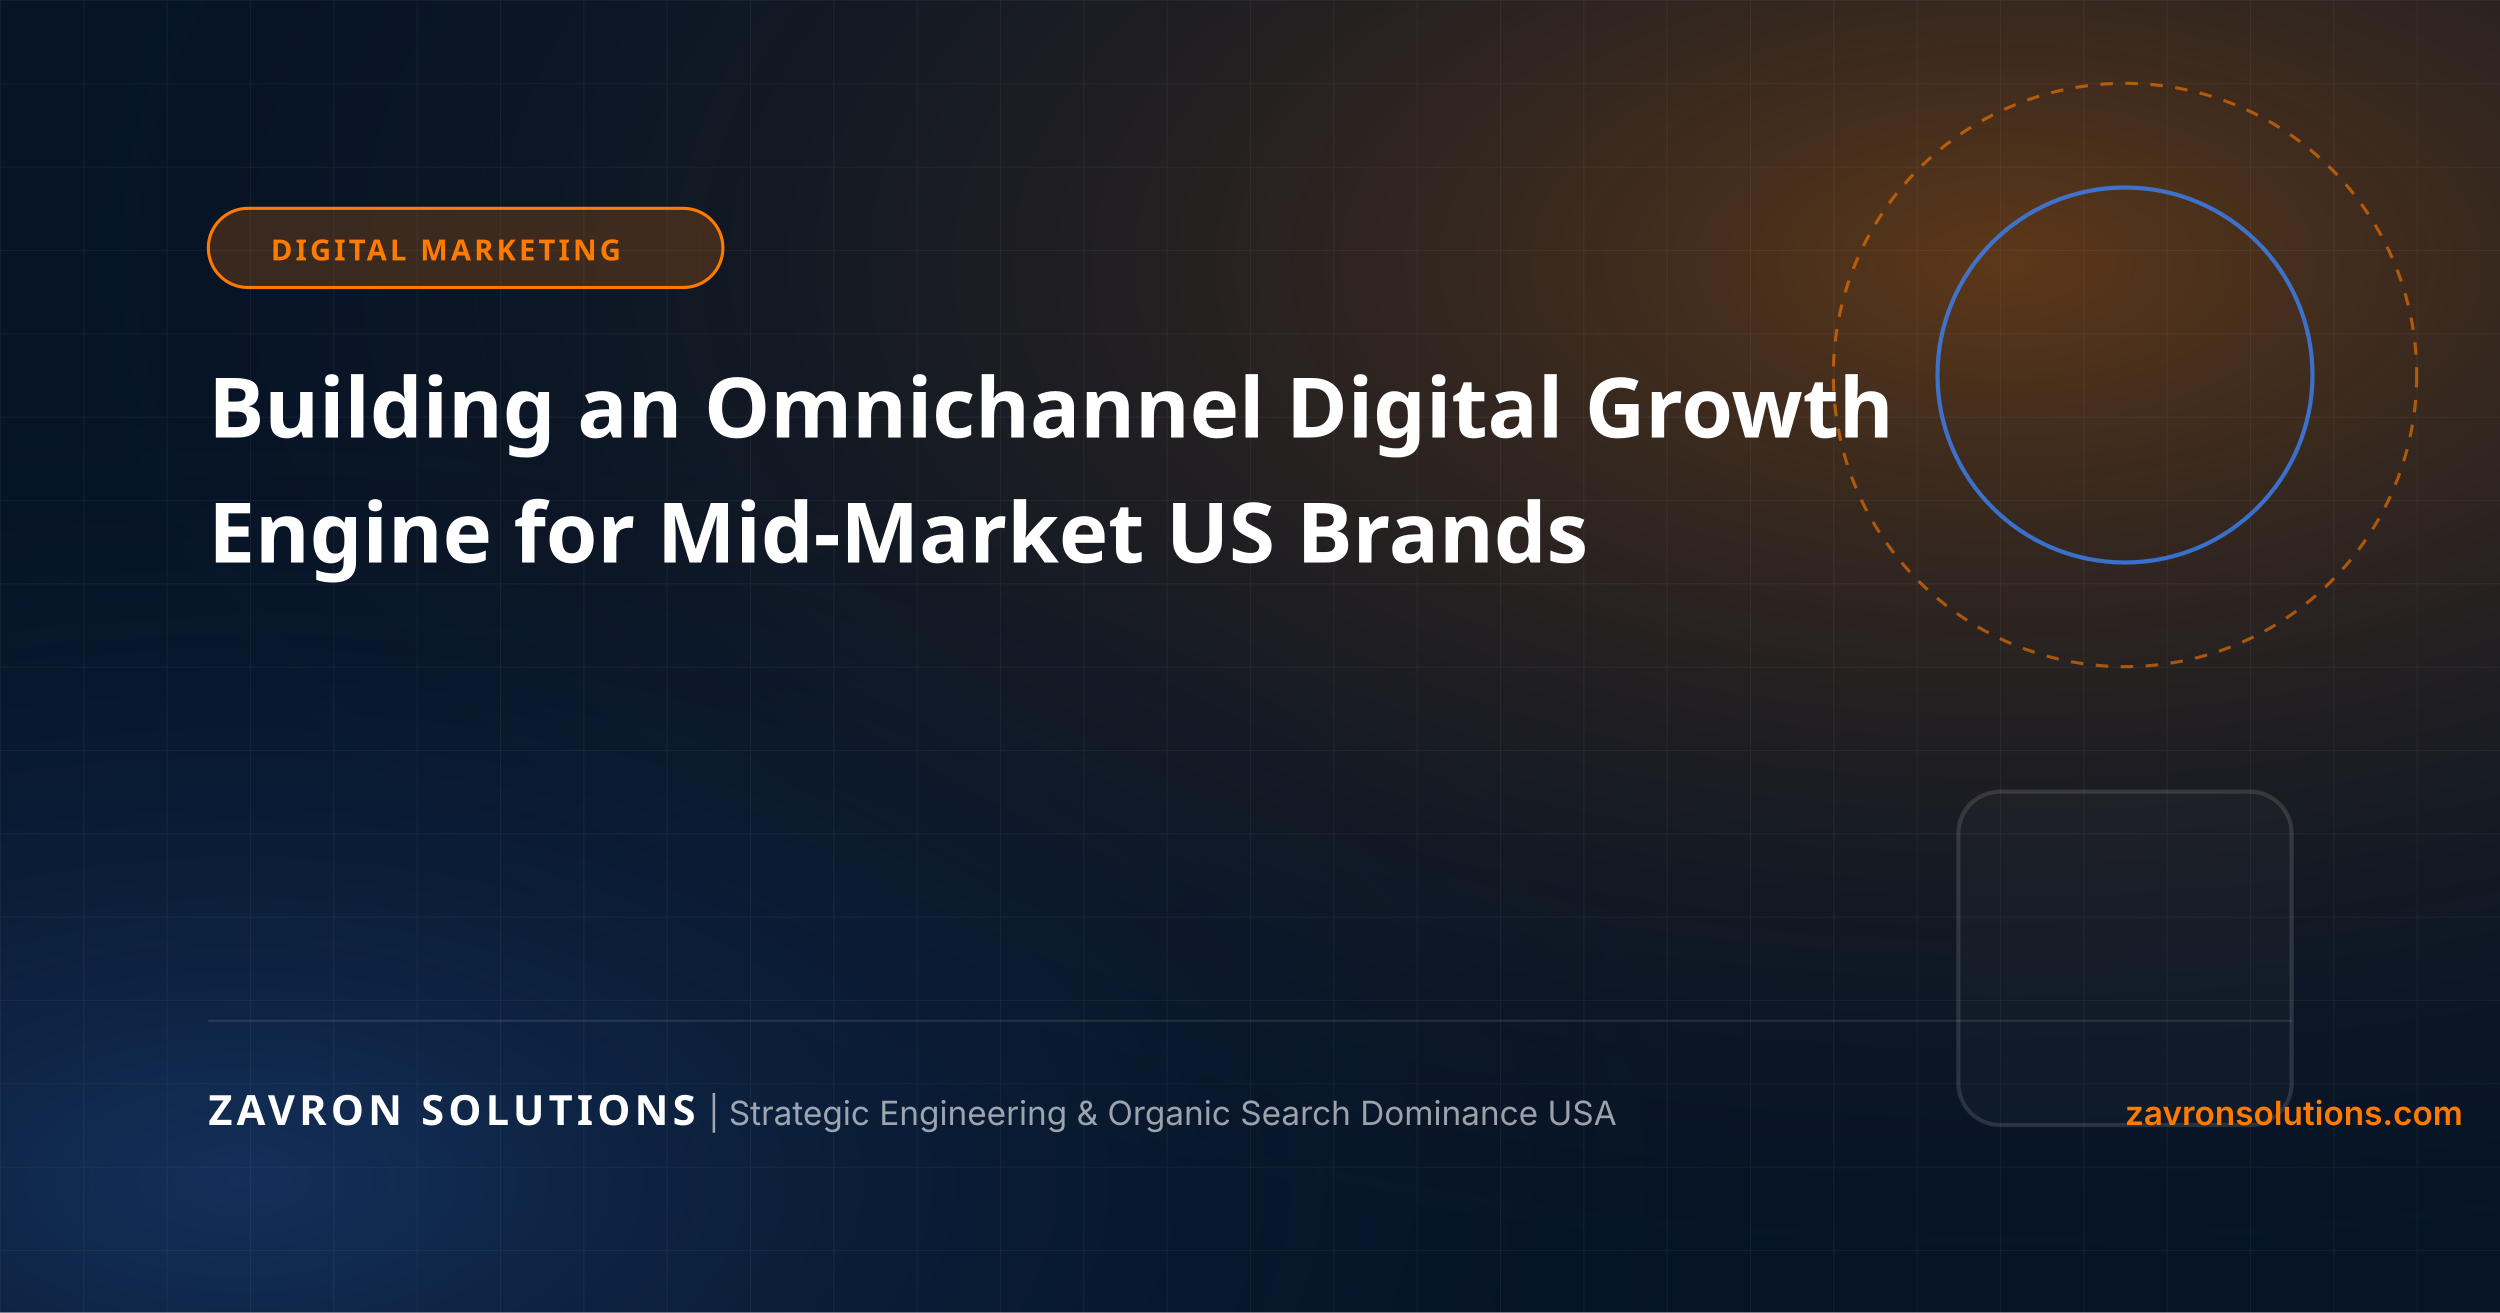
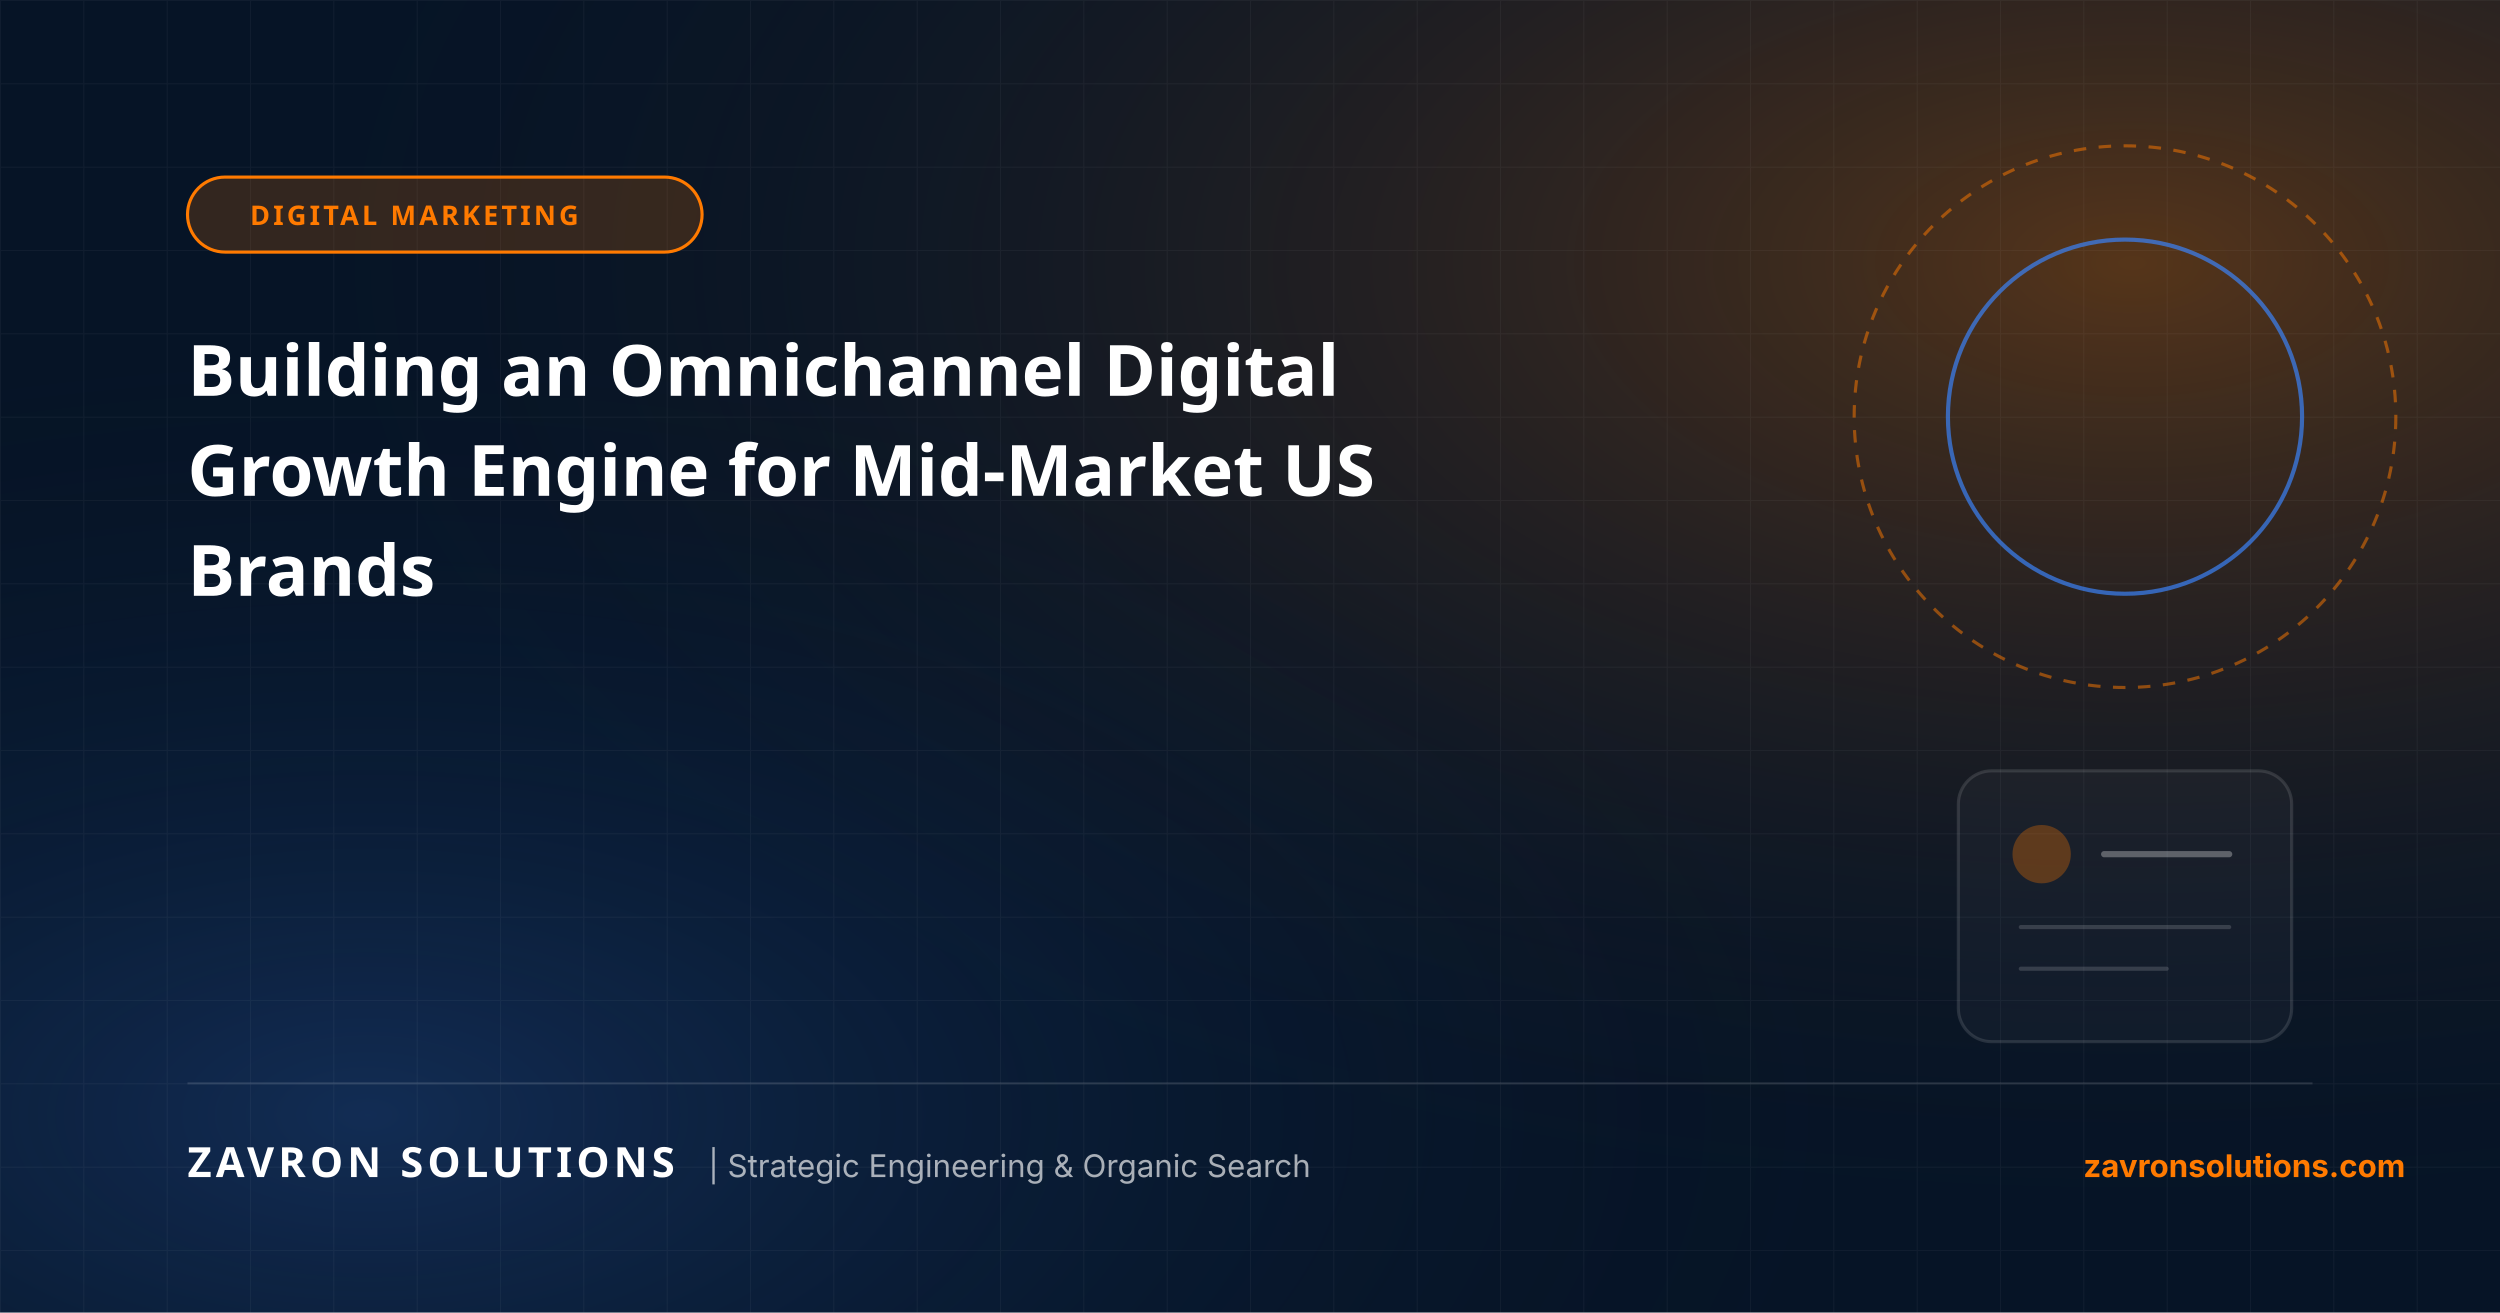
<svg xmlns="http://www.w3.org/2000/svg" width="1200" height="630" viewBox="0 0 1200 630" fill="none">
  <rect width="1200" height="630" fill="#061426" />
  <defs>
-     <radialGradient id="grad1" cx="0.8" cy="0.2" r="0.8">
-       <stop offset="0%" stop-color="#ff7a00" stop-opacity="0.35" />
+     <radialGradient id="grad1" cx="0.85" cy="0.2" r="0.75">
+       <stop offset="0%" stop-color="#ff7a00" stop-opacity="0.32" />
      <stop offset="100%" stop-color="#061426" stop-opacity="0" />
    </radialGradient>
-     <radialGradient id="grad2" cx="0.1" cy="0.9" r="0.6">
-       <stop offset="0%" stop-color="#3b82f6" stop-opacity="0.25" />
+     <radialGradient id="grad2" cx="0.15" cy="0.85" r="0.6">
+       <stop offset="0%" stop-color="#3b82f6" stop-opacity="0.22" />
      <stop offset="100%" stop-color="#061426" stop-opacity="0" />
    </radialGradient>
    <pattern id="grid" width="40" height="40" patternUnits="userSpaceOnUse">
-       <path d="M 40 0 L 0 0 0 40" fill="none" stroke="rgba(255,255,255,0.05)" stroke-width="1" />
+       <path d="M 40 0 L 0 0 0 40" fill="none" stroke="rgba(255,255,255,0.04)" stroke-width="1" />
    </pattern>
  </defs>
  <rect width="1200" height="630" fill="url(#grad1)" />
  <rect width="1200" height="630" fill="url(#grad2)" />
  <rect width="1200" height="630" fill="url(#grid)" />
-   <circle cx="1020" cy="180" r="140" stroke="#ff7a00" stroke-width="1.5" stroke-dasharray="6 6" fill="none" opacity="0.6" />
-   <circle cx="1020" cy="180" r="90" stroke="#3b82f6" stroke-width="2" fill="none" opacity="0.8" />
-   <rect x="940" y="380" width="160" height="160" rx="20" stroke="rgba(255,255,255,0.12)" stroke-width="2" fill="rgba(255,255,255,0.02)" />
-   <rect x="100" y="100" width="247" height="38" rx="19" fill="#ff7a00" fill-opacity="0.2" stroke="#ff7a00" stroke-width="1.5" />
-   <text x="130" y="125" fill="#ff7a00" font-family="Plus Jakarta Sans, sans-serif" font-size="14" font-weight="700" letter-spacing="1.5">DIGITAL MARKETING</text>
-   <text x="100" y="210" fill="#FFFFFF" font-family="Plus Jakarta Sans, sans-serif" font-size="40" font-weight="800" line-height="1.2">Building an Omnichannel Digital Growth</text>
-   <text x="100" y="270" fill="#FFFFFF" font-family="Plus Jakarta Sans, sans-serif" font-size="40" font-weight="800">Engine for Mid-Market US Brands</text>
-   <text x="100" y="330" fill="#FFFFFF" font-family="Plus Jakarta Sans, sans-serif" font-size="40" font-weight="800" />
-   <line x1="100" y1="490" x2="1100" y2="490" stroke="rgba(255,255,255,0.1)" stroke-width="1" />
-   <text x="100" y="540" fill="#FFFFFF" font-family="Plus Jakarta Sans, sans-serif" font-size="20" font-weight="800" letter-spacing="2">ZAVRON SOLUTIONS</text>
-   <text x="340" y="540" fill="rgba(255,255,255,0.6)" font-family="Inter, sans-serif" font-size="16">| Strategic Engineering &amp; Organic Search Dominance USA</text>
-   <text x="1020" y="540" fill="#ff7a00" font-family="Inter, sans-serif" font-size="16" font-weight="600">zavronsolutions.com</text>
+   <circle cx="1020" cy="200" r="130" stroke="#ff7a00" stroke-width="1.5" stroke-dasharray="6 6" fill="none" opacity="0.5" />
+   <circle cx="1020" cy="200" r="85" stroke="#3b82f6" stroke-width="2" fill="none" opacity="0.7" />
+   <rect x="940" y="370" width="160" height="130" rx="16" stroke="rgba(255,255,255,0.12)" stroke-width="1.5" fill="rgba(255,255,255,0.03)" />
+   <circle cx="980" cy="410" r="14" fill="#ff7a00" fill-opacity="0.3" />
+   <line x1="1010" y1="410" x2="1070" y2="410" stroke="rgba(255,255,255,0.3)" stroke-width="3" stroke-linecap="round" />
+   <line x1="970" y1="445" x2="1070" y2="445" stroke="rgba(255,255,255,0.15)" stroke-width="2" stroke-linecap="round" />
+   <line x1="970" y1="465" x2="1040" y2="465" stroke="rgba(255,255,255,0.15)" stroke-width="2" stroke-linecap="round" />
+   <rect x="90" y="85" width="247" height="36" rx="18" fill="#ff7a00" fill-opacity="0.18" stroke="#ff7a00" stroke-width="1.5" />
+   <text x="120" y="108" fill="#ff7a00" font-family="Plus Jakarta Sans, sans-serif" font-size="13" font-weight="700" letter-spacing="1.5">DIGITAL MARKETING</text>
+   <text x="90" y="190" fill="#FFFFFF" font-family="Plus Jakarta Sans, sans-serif" font-size="34" font-weight="800">Building an Omnichannel Digital</text>
+   <text x="90" y="238" fill="#FFFFFF" font-family="Plus Jakarta Sans, sans-serif" font-size="34" font-weight="800">Growth Engine for Mid-Market US</text>
+   <text x="90" y="286" fill="#FFFFFF" font-family="Plus Jakarta Sans, sans-serif" font-size="34" font-weight="800">Brands</text>
+   <line x1="90" y1="520" x2="1110" y2="520" stroke="rgba(255,255,255,0.12)" stroke-width="1" />
+   <text x="90" y="565" fill="#FFFFFF" font-family="Plus Jakarta Sans, sans-serif" font-size="20" font-weight="800" letter-spacing="2">ZAVRON SOLUTIONS</text>
+   <text x="340" y="565" fill="rgba(255,255,255,0.65)" font-family="Inter, sans-serif" font-size="15">| Strategic Engineering &amp; Organic Search</text>
+   <text x="1000" y="565" fill="#ff7a00" font-family="Inter, sans-serif" font-size="15" font-weight="700">zavronsolutions.com</text>
</svg>
